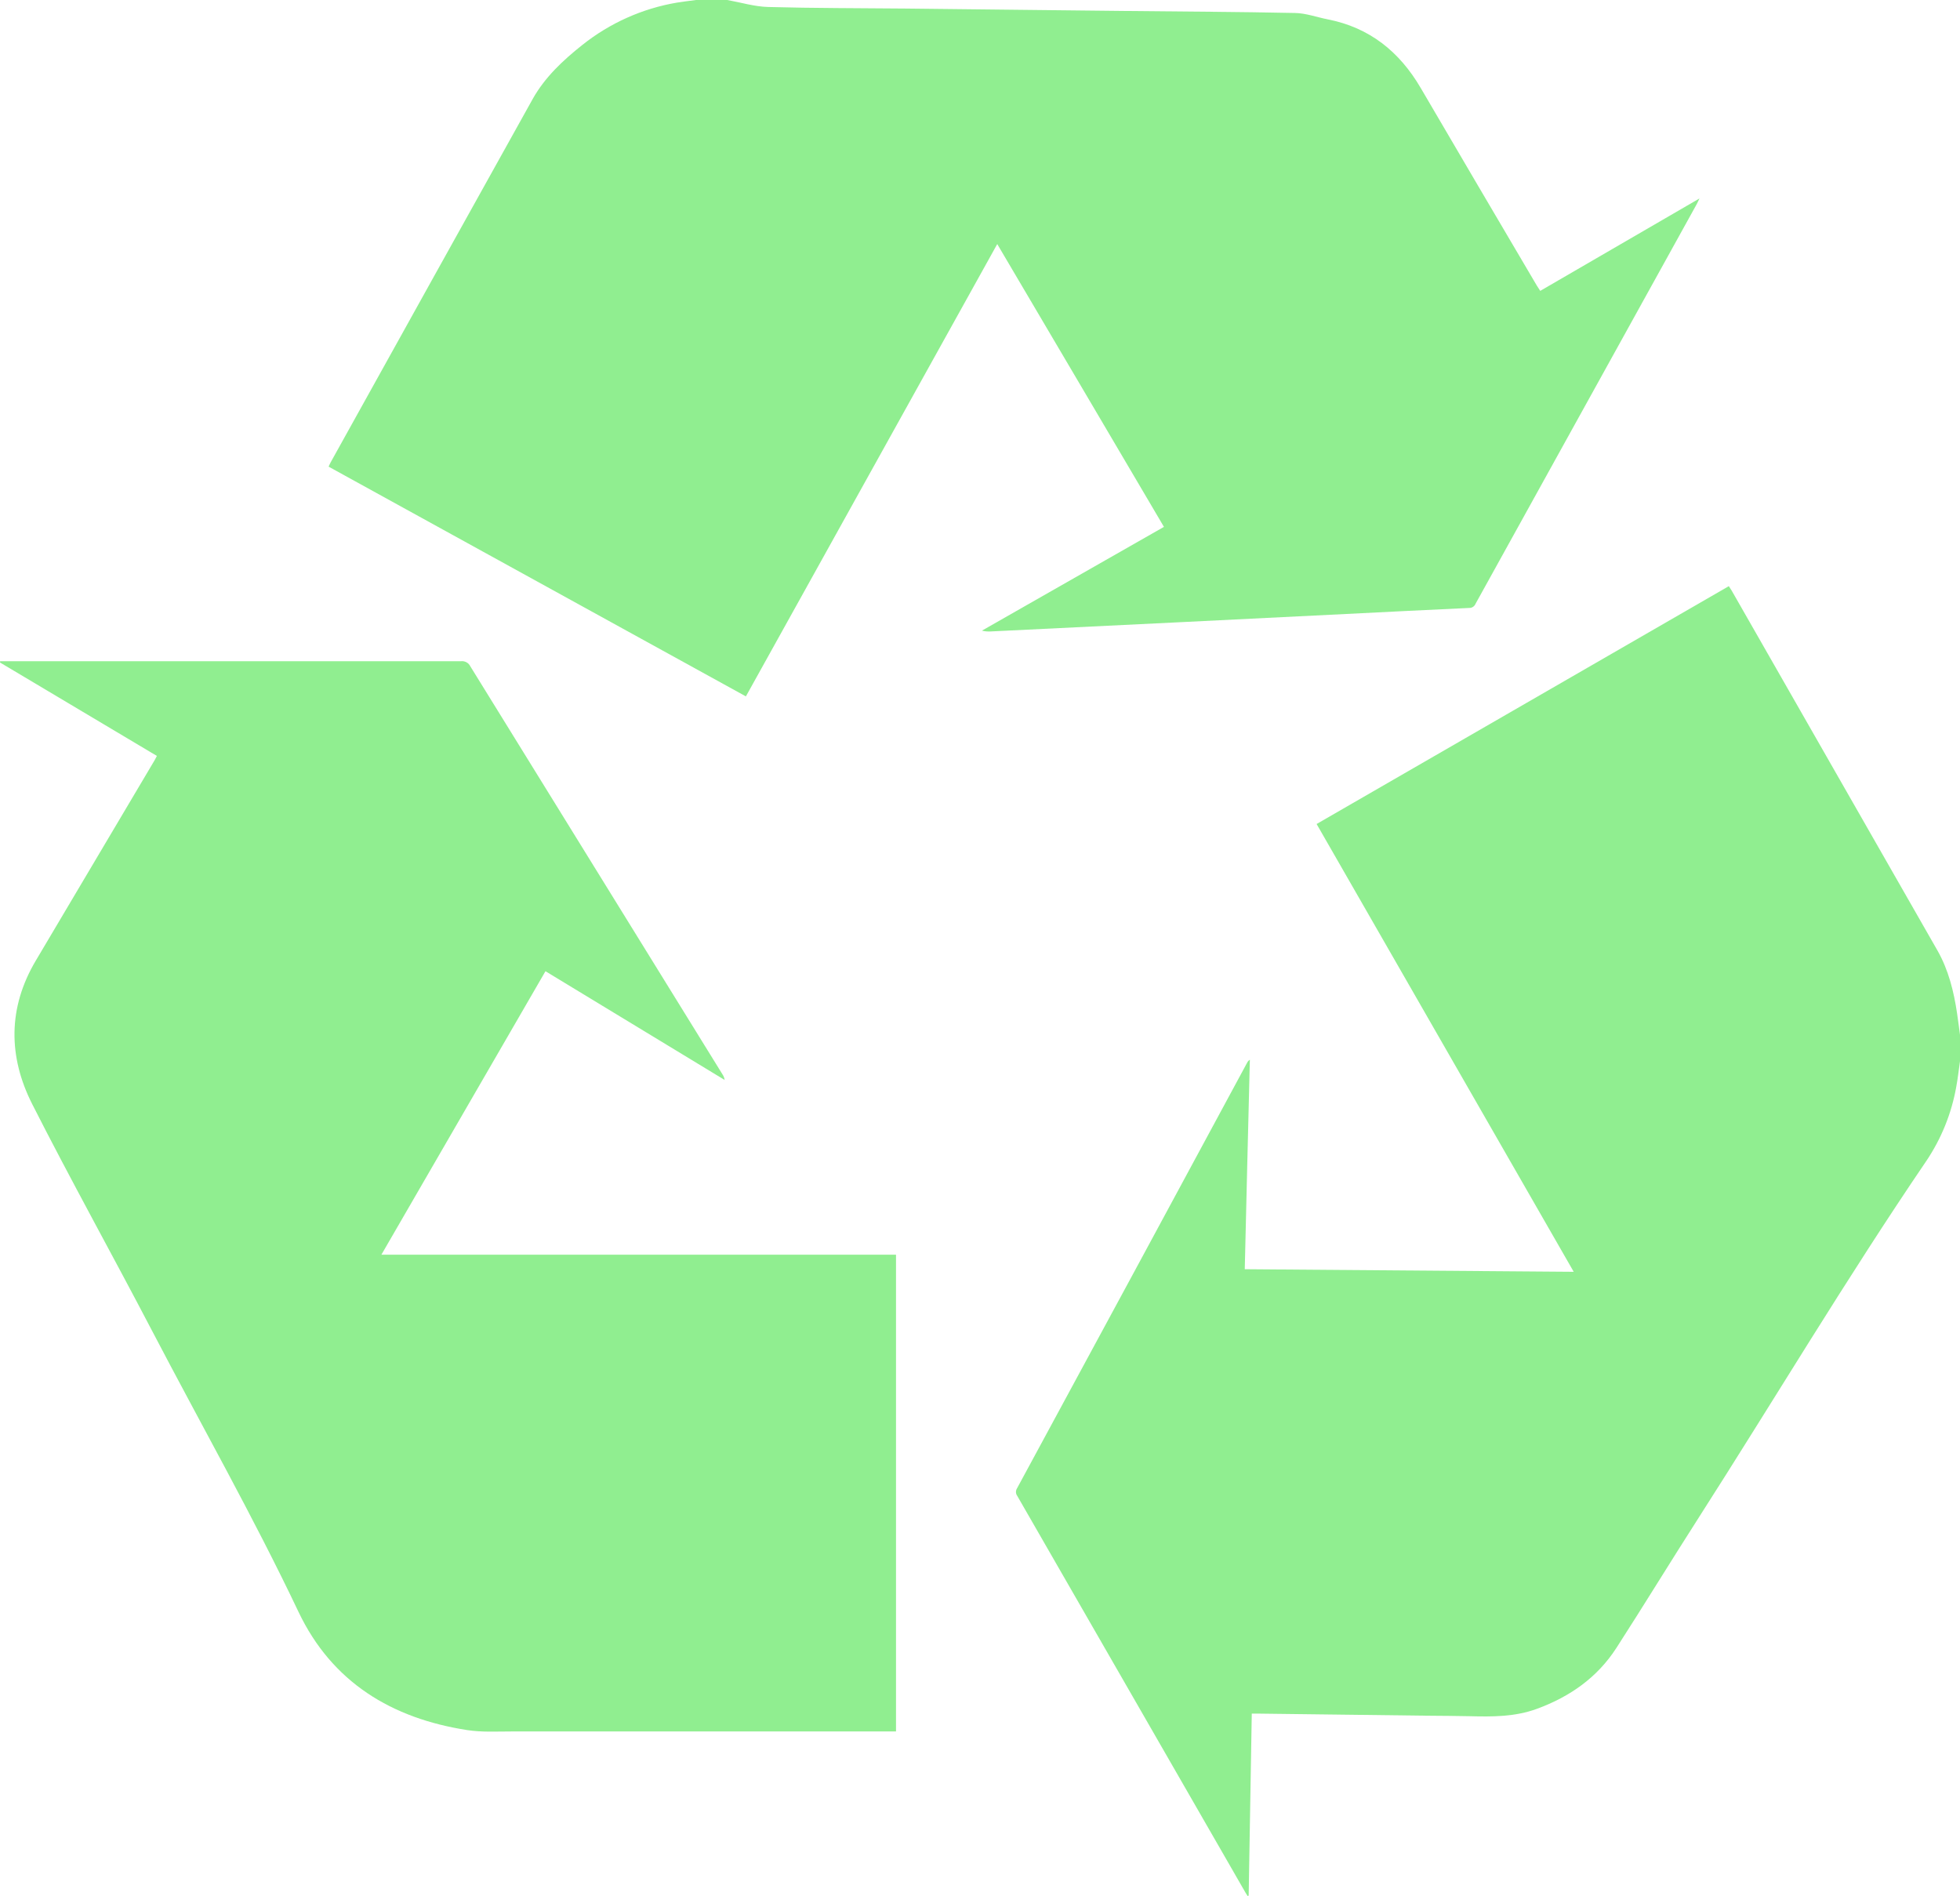
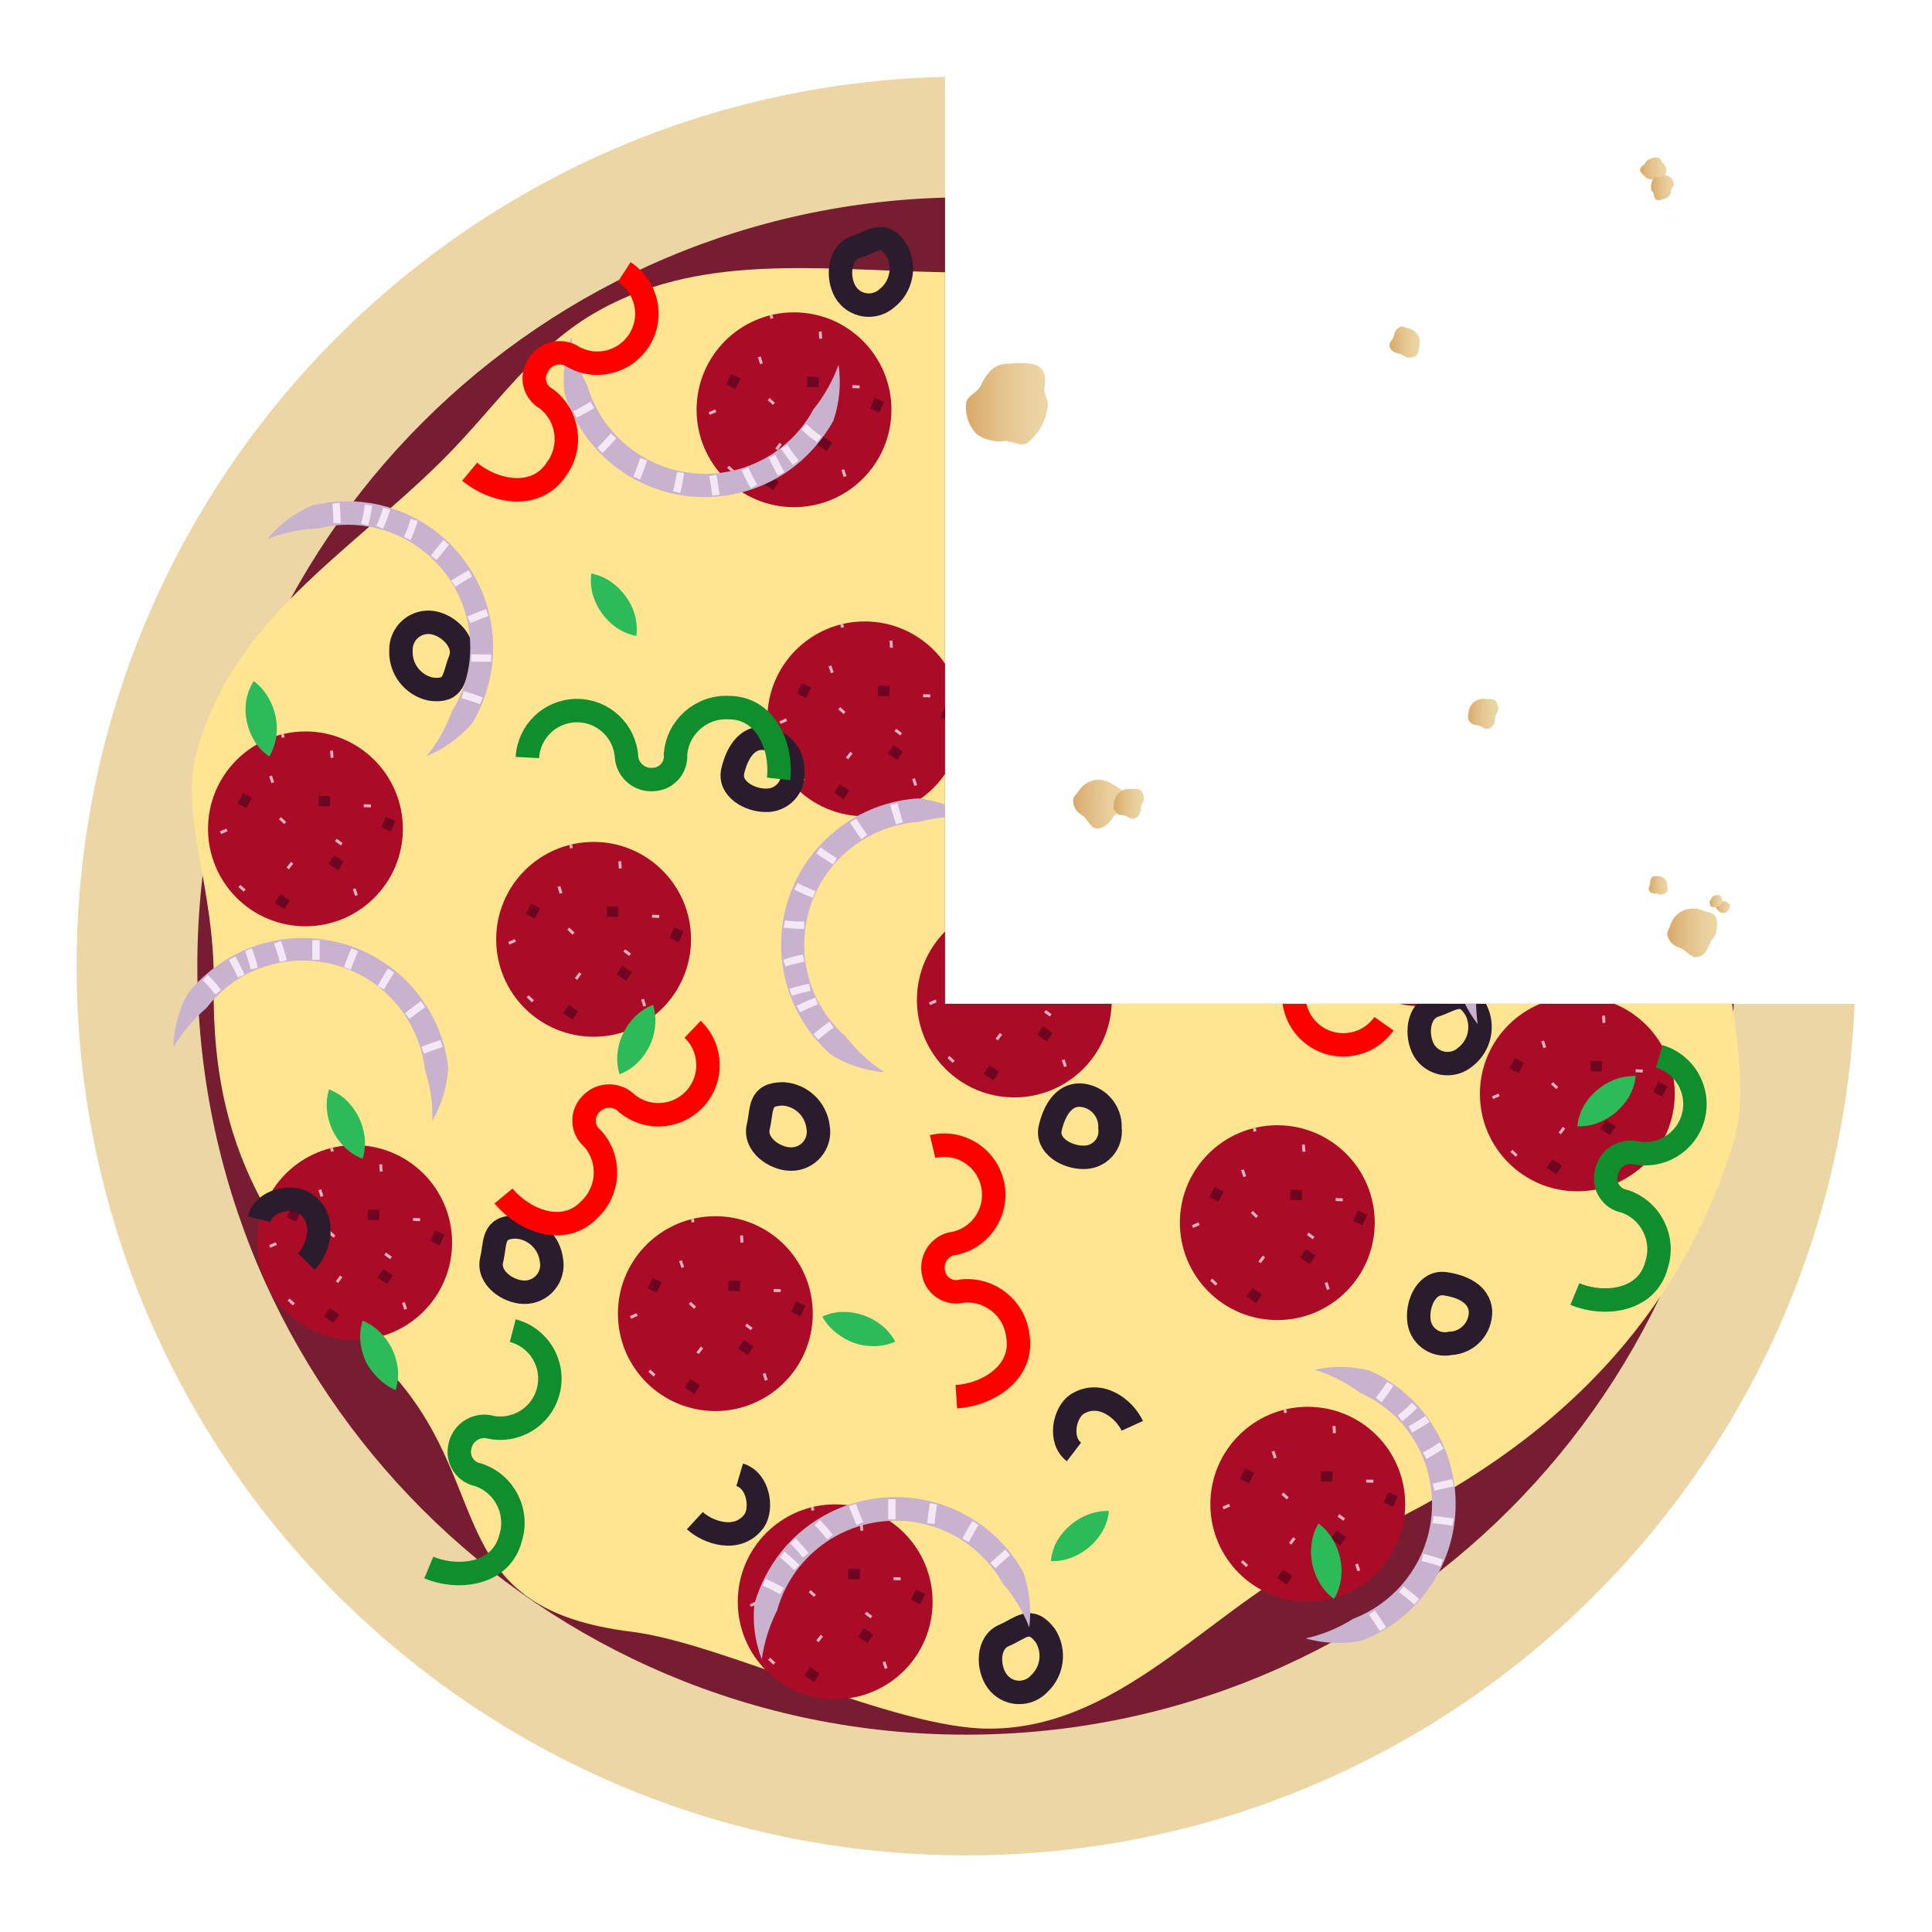
- <svg xmlns="http://www.w3.org/2000/svg" viewBox="0 0 561.44 542.98">
+ <svg xmlns="http://www.w3.org/2000/svg" xmlns:xlink="http://www.w3.org/1999/xlink" viewBox="0 0 131.88 131.88">
  <defs>
-     <style>.cls-1{fill:#90ee90;}</style>
+     <style>.cls-1,.cls-10,.cls-12,.cls-13,.cls-14,.cls-7,.cls-8{fill:none;}.cls-2{clip-path:url(#clip-path);}.cls-3{fill:#edd6a6;}.cls-4{fill:#771d31;}.cls-5{fill:#ffe592;}.cls-6{fill:#aa0c27;}.cls-7{stroke:#e5b1bd;stroke-width:0.2px;}.cls-10,.cls-12,.cls-13,.cls-14,.cls-7,.cls-8{stroke-miterlimit:10;}.cls-8{stroke:#6d0520;stroke-width:0.7px;}.cls-9{fill:#2dba58;}.cls-10{stroke:#2b1c2d;stroke-width:1.6px;}.cls-11{fill:#c9b2ce;}.cls-12{stroke:#f4e8f7;stroke-width:0.5px;}.cls-13{stroke:red;}.cls-13,.cls-14{stroke-width:1.6px;}.cls-14{stroke:#108e2e;}.cls-15{fill:url(#linear-gradient);}.cls-16{fill:url(#linear-gradient-2);}.cls-17{fill:url(#linear-gradient-3);}.cls-18{fill:url(#linear-gradient-4);}.cls-19{fill:url(#linear-gradient-5);}.cls-20{fill:url(#linear-gradient-6);}.cls-21{fill:url(#linear-gradient-7);}.cls-22{fill:url(#linear-gradient-8);}.cls-23{fill:url(#linear-gradient-9);}.cls-24{fill:url(#linear-gradient-10);}.cls-25{fill:url(#linear-gradient-11);}</style>
+     <clipPath id="clip-path">
+       <polygon class="cls-1" points="139.91 68.52 64.51 68.52 64.51 1.23 -7.43 0 -7.43 142.44 139.63 142.44 139.91 68.52" />
+     </clipPath>
+     <linearGradient id="linear-gradient" x1="65.94" y1="27.54" x2="71.53" y2="27.54" gradientUnits="userSpaceOnUse">
+       <stop offset="0" stop-color="#d8a96a" />
+       <stop offset="0" stop-color="#d8a96a" />
+       <stop offset="0.42" stop-color="#e4c28b" />
+       <stop offset="0.77" stop-color="#ead19f" />
+       <stop offset="1" stop-color="#edd6a6" />
+     </linearGradient>
+     <linearGradient id="linear-gradient-2" x1="113.65" y1="10.97" x2="112.39" y2="12.26" gradientTransform="translate(183.06 100.85) rotate(-134.03)" xlink:href="#linear-gradient" />
+     <linearGradient id="linear-gradient-3" x1="112.54" y1="11.66" x2="111.06" y2="11.2" gradientTransform="translate(223.61 -9.63) rotate(162.66)" xlink:href="#linear-gradient" />
+     <linearGradient id="linear-gradient-4" x1="74.05" y1="56.49" x2="76.9" y2="54.4" gradientTransform="translate(46.7 -34.38) rotate(36.11)" xlink:href="#linear-gradient" />
+     <linearGradient id="linear-gradient-5" x1="111.8" y1="39.37" x2="114.97" y2="38.07" gradientTransform="translate(25.37 -15.19) rotate(22.34)" xlink:href="#linear-gradient" />
+     <linearGradient id="linear-gradient-6" x1="110" y1="37.22" x2="109.99" y2="35.93" gradientTransform="translate(150.7 -49.22) rotate(90.48)" xlink:href="#linear-gradient" />
+     <linearGradient id="linear-gradient-7" x1="111.03" y1="32.47" x2="111.74" y2="31.79" gradientTransform="translate(59.51 -38.39) rotate(43.83)" xlink:href="#linear-gradient" />
+     <linearGradient id="linear-gradient-8" x1="110.31" y1="32.1" x2="111.16" y2="32.19" gradientTransform="translate(3.6 41.32) rotate(-6.12)" xlink:href="#linear-gradient" />
+     <linearGradient id="linear-gradient-9" x1="75.85" y1="53.49" x2="77.87" y2="53.22" gradientTransform="translate(7.93 -8.22) rotate(7.62)" xlink:href="#linear-gradient" />
+     <linearGradient id="linear-gradient-10" x1="80.32" y1="34.35" x2="79.83" y2="32.36" gradientTransform="translate(147.56 -46.32) rotate(103.95)" xlink:href="#linear-gradient" />
+     <linearGradient id="linear-gradient-11" x1="99" y1="44.2" x2="101.03" y2="43.92" gradientTransform="translate(7.93 -8.22) rotate(7.62)" xlink:href="#linear-gradient" />
  </defs>
-   <g id="Layer_2" data-name="Layer 2">
-     <g id="Layer_1-2" data-name="Layer 1">
-       <path class="cls-1" d="M561.44,303.94c-.35,2.45-.62,4.9-1.07,7.32a55.34,55.34,0,0,1-8.57,21.24C529,366,508.25,400.84,486.38,435c-7.87,12.28-15.47,24.73-23.38,37-5.46,8.46-13.32,13.95-22.73,17.41-6.28,2.31-12.73,2.29-19.24,2.12-4-.1-7.95-.09-11.92-.14l-48.54-.6h-2c-.3,17.43-.59,34.77-.89,52.11l-.3.14c-.23-.37-.47-.74-.69-1.12q-32.64-56.75-65.3-113.49a1.9,1.9,0,0,1-.07-2.15q33-60.9,65.87-121.82a2.21,2.21,0,0,1,.83-.95c-.49,19.95-1,39.9-1.46,60l94.23.74L377.14,236l118.08-68.12c.29.46.57.85.81,1.26Q525.52,220.71,555,272.26c3.14,5.52,4.66,11.67,5.6,17.94.33,2.19.59,4.4.89,6.59Z" />
-       <path class="cls-1" d="M208.33,0c3.89.7,7.76,1.89,11.67,2,13.2.36,26.41.32,39.61.45,11.66.11,23.33.26,35,.39l27.55.3c16.28.17,32.56.24,48.84.58,3.11.06,6.2,1.21,9.31,1.82,12,2.35,20.57,9.26,26.65,19.65q16.57,28.31,33.24,56.57c.28.47.58.92,1,1.55l45.61-26.47c-.36.74-.53,1.16-.75,1.56q-31.71,57.27-63.4,114.54a1.9,1.9,0,0,1-1.8,1.18c-11.8.54-23.59,1.14-35.38,1.73l-47,2.33-54.7,2.67a8.3,8.3,0,0,1-2.51-.23l52.14-29.72c-15.93-27-31.79-54-47.75-81l-72,129.55L94.13,133.65c.2-.43.36-.82.56-1.19Q123.61,80.38,152.6,28.33c3.47-6.19,8.68-11.08,14.24-15.48a59.44,59.44,0,0,1,27-12.09c1.84-.31,3.7-.51,5.55-.76Z" />
-       <path class="cls-1" d="M.05,189.37H1.63q65.25,0,130.51,0a2.62,2.62,0,0,1,2.58,1.46q36.09,58.44,72.22,116.85a3.9,3.9,0,0,1,.64,1.63l-51.33-31.15-47,81.19H256.66V495.9h-1.87q-54.15,0-108.31,0c-4.21,0-8.49.25-12.62-.39-21.63-3.34-38.75-13.68-48.36-33.87C72.5,434.29,57.59,408,43.59,381.2c-11.34-21.71-23.27-43.11-34.35-64.95-6.9-13.6-7-27.6,1-41.1l34.08-57.47c.2-.34.36-.69.62-1.18L0,189.74Z" />
+   <g id="bbase">
+     <g class="cls-2">
+       <circle class="cls-3" cx="65.94" cy="65.94" r="60.71" />
+       <circle class="cls-4" cx="65.94" cy="65.94" r="52.47" />
+       <path class="cls-5" d="M116.73,58.69c0,4.34,3.25,14,1.58,19.35-4.32,13.9-14.61,22.23-27,27.53C83.19,109,76.94,118,67.52,118c-6.52,0-18.27-5.86-24.37-6.61-12.84-1.58-9.4-9.58-16.1-17.3-7.6-8.76-12.64-14.38-12.46-26.88.09-6.52-2.29-11.46-1.22-15.63,2.37-9.24,10.4-13.74,16.94-20.28,3.5-3.5,6.2-7.69,10.57-10.1C48.37,17,57,18.6,66.12,18.6c5.89,0,12.76-3.52,18-1.73,5.84,2,8.59,13.11,13.3,16.89,4.86,3.89,9.86,1.77,13.66,6.42C117,47.3,116.73,48.83,116.73,58.69Z" />
+       <circle class="cls-6" cx="54.2" cy="27.97" r="6.65" />
+       <line class="cls-7" x1="51.83" y1="24.36" x2="51.98" y2="24.83" />
+       <line class="cls-7" x1="58.68" y1="26.41" x2="58.18" y2="26.39" />
+       <line class="cls-8" x1="55.89" y1="26.09" x2="55.1" y2="26.06" />
+       <line class="cls-8" x1="50.24" y1="25.69" x2="49.88" y2="26.39" />
+       <line class="cls-8" x1="52.31" y1="32.72" x2="52.96" y2="33.17" />
+       <line class="cls-8" x1="55.96" y1="30.06" x2="56.62" y2="30.51" />
+       <line class="cls-8" x1="59.7" y1="28.01" x2="60.03" y2="27.29" />
+       <line class="cls-7" x1="53" y1="30.68" x2="53.29" y2="30.28" />
+       <line class="cls-7" x1="52.83" y1="27.57" x2="52.47" y2="27.24" />
+       <line class="cls-7" x1="50.06" y1="32.19" x2="49.7" y2="31.86" />
+       <line class="cls-7" x1="48.41" y1="28.23" x2="48.86" y2="28.04" />
+       <line class="cls-7" x1="57.69" y1="32.53" x2="57.53" y2="32.06" />
+       <line class="cls-7" x1="56.69" y1="29.02" x2="56.29" y2="28.73" />
+       <line class="cls-7" x1="56.02" y1="23.12" x2="55.99" y2="22.63" />
+       <line class="cls-7" x1="52.69" y1="21.75" x2="52.63" y2="21.51" />
+       <circle class="cls-6" cx="59.03" cy="49.07" r="6.65" />
+       <line class="cls-7" x1="56.65" y1="45.45" x2="56.81" y2="45.92" />
+       <line class="cls-7" x1="63.5" y1="47.5" x2="63.01" y2="47.49" />
+       <line class="cls-8" x1="60.71" y1="47.19" x2="59.92" y2="47.16" />
+       <line class="cls-8" x1="55.06" y1="46.78" x2="54.71" y2="47.49" />
+       <line class="cls-8" x1="57.13" y1="53.82" x2="57.78" y2="54.26" />
+       <line class="cls-8" x1="60.79" y1="51.15" x2="61.44" y2="51.6" />
+       <line class="cls-8" x1="64.53" y1="49.1" x2="64.85" y2="48.38" />
+       <line class="cls-7" x1="57.82" y1="51.77" x2="58.12" y2="51.38" />
+       <line class="cls-7" x1="57.65" y1="48.67" x2="57.29" y2="48.34" />
+       <line class="cls-7" x1="54.88" y1="53.29" x2="54.52" y2="52.96" />
+       <line class="cls-7" x1="53.24" y1="49.33" x2="53.69" y2="49.13" />
+       <line class="cls-7" x1="62.51" y1="53.62" x2="62.36" y2="53.15" />
+       <line class="cls-7" x1="61.51" y1="50.12" x2="61.12" y2="49.83" />
+       <line class="cls-7" x1="60.85" y1="44.22" x2="60.82" y2="43.73" />
+       <line class="cls-7" x1="57.51" y1="42.84" x2="57.46" y2="42.6" />
+       <circle class="cls-6" cx="75.89" cy="23.12" r="6.65" />
+       <line class="cls-7" x1="73.51" y1="19.51" x2="73.67" y2="19.98" />
+       <line class="cls-7" x1="80.36" y1="21.56" x2="79.87" y2="21.54" />
+       <line class="cls-8" x1="77.58" y1="21.25" x2="76.79" y2="21.22" />
+       <line class="cls-8" x1="71.93" y1="20.84" x2="71.57" y2="21.54" />
+       <line class="cls-8" x1="73.99" y1="27.88" x2="74.65" y2="28.32" />
+       <line class="cls-8" x1="77.65" y1="25.21" x2="78.31" y2="25.66" />
+       <line class="cls-8" x1="81.39" y1="23.16" x2="81.72" y2="22.44" />
+       <line class="cls-7" x1="74.69" y1="25.83" x2="74.98" y2="25.44" />
+       <line class="cls-7" x1="74.52" y1="22.73" x2="74.16" y2="22.4" />
+       <line class="cls-7" x1="71.75" y1="27.35" x2="71.39" y2="27.02" />
+       <line class="cls-7" x1="70.1" y1="23.39" x2="70.55" y2="23.19" />
+       <line class="cls-7" x1="79.38" y1="27.68" x2="79.22" y2="27.21" />
+       <line class="cls-7" x1="78.38" y1="24.17" x2="77.98" y2="23.89" />
+       <line class="cls-7" x1="77.71" y1="18.28" x2="77.68" y2="17.79" />
+       <line class="cls-7" x1="74.38" y1="16.9" x2="74.32" y2="16.66" />
+       <circle class="cls-6" cx="98.17" cy="44.17" r="6.65" />
+       <line class="cls-7" x1="95.79" y1="40.56" x2="95.95" y2="41.02" />
+       <line class="cls-7" x1="102.64" y1="42.61" x2="102.15" y2="42.59" />
+       <line class="cls-8" x1="99.86" y1="42.29" x2="99.07" y2="42.26" />
+       <line class="cls-8" x1="94.21" y1="41.88" x2="93.85" y2="42.59" />
+       <line class="cls-8" x1="96.27" y1="48.92" x2="96.93" y2="49.37" />
+       <line class="cls-8" x1="99.93" y1="46.26" x2="100.59" y2="46.7" />
+       <line class="cls-8" x1="103.67" y1="44.21" x2="104" y2="43.49" />
+       <line class="cls-7" x1="96.97" y1="46.87" x2="97.26" y2="46.48" />
+       <line class="cls-7" x1="96.8" y1="43.77" x2="96.44" y2="43.44" />
+       <line class="cls-7" x1="94.03" y1="48.39" x2="93.67" y2="48.06" />
+       <line class="cls-7" x1="92.38" y1="44.43" x2="92.83" y2="44.24" />
+       <line class="cls-7" x1="101.66" y1="48.72" x2="101.5" y2="48.26" />
+       <line class="cls-7" x1="100.66" y1="45.22" x2="100.26" y2="44.93" />
+       <line class="cls-7" x1="99.99" y1="39.32" x2="99.96" y2="38.83" />
+       <line class="cls-7" x1="96.66" y1="37.95" x2="96.6" y2="37.71" />
+       <circle class="cls-6" cx="96.97" cy="62.03" r="6.65" />
+       <line class="cls-7" x1="94.59" y1="58.42" x2="94.75" y2="58.89" />
+       <line class="cls-7" x1="101.44" y1="60.47" x2="100.95" y2="60.45" />
+       <line class="cls-8" x1="98.65" y1="60.15" x2="97.86" y2="60.13" />
+       <line class="cls-8" x1="93" y1="59.75" x2="92.65" y2="60.45" />
+       <line class="cls-8" x1="95.07" y1="66.79" x2="95.72" y2="67.23" />
+       <line class="cls-8" x1="98.73" y1="64.12" x2="99.38" y2="64.57" />
+       <line class="cls-8" x1="102.47" y1="62.07" x2="102.79" y2="61.35" />
+       <line class="cls-7" x1="95.76" y1="64.74" x2="96.06" y2="64.34" />
+       <line class="cls-7" x1="95.59" y1="61.64" x2="95.23" y2="61.3" />
+       <line class="cls-7" x1="92.82" y1="66.26" x2="92.46" y2="65.92" />
+       <line class="cls-7" x1="91.18" y1="62.3" x2="91.63" y2="62.1" />
+       <line class="cls-7" x1="100.45" y1="66.59" x2="100.3" y2="66.12" />
+       <line class="cls-7" x1="99.45" y1="63.08" x2="99.05" y2="62.79" />
+       <line class="cls-7" x1="98.79" y1="57.19" x2="98.75" y2="56.7" />
+       <line class="cls-7" x1="95.45" y1="55.81" x2="95.4" y2="55.57" />
+       <circle class="cls-6" cx="107.67" cy="74.67" r="6.65" />
+       <line class="cls-7" x1="105.3" y1="71.06" x2="105.45" y2="71.52" />
+       <line class="cls-7" x1="112.14" y1="73.11" x2="111.65" y2="73.09" />
+       <line class="cls-8" x1="109.36" y1="72.79" x2="108.57" y2="72.76" />
+       <line class="cls-8" x1="103.71" y1="72.38" x2="103.35" y2="73.09" />
+       <line class="cls-8" x1="105.77" y1="79.42" x2="106.43" y2="79.87" />
+       <line class="cls-8" x1="109.43" y1="76.76" x2="110.09" y2="77.2" />
+       <line class="cls-8" x1="113.17" y1="74.71" x2="113.5" y2="73.99" />
+       <line class="cls-7" x1="106.47" y1="77.37" x2="106.76" y2="76.98" />
+       <line class="cls-7" x1="106.3" y1="74.27" x2="105.94" y2="73.94" />
+       <line class="cls-7" x1="103.53" y1="78.89" x2="103.17" y2="78.56" />
+       <line class="cls-7" x1="101.88" y1="74.93" x2="102.33" y2="74.74" />
+       <line class="cls-7" x1="111.16" y1="79.22" x2="111" y2="78.76" />
+       <line class="cls-7" x1="110.16" y1="75.72" x2="109.76" y2="75.43" />
+       <line class="cls-7" x1="109.49" y1="69.82" x2="109.46" y2="69.33" />
+       <line class="cls-7" x1="106.16" y1="68.45" x2="106.1" y2="68.21" />
+       <circle class="cls-6" cx="87.19" cy="83.46" r="6.65" />
+       <line class="cls-7" x1="84.81" y1="79.85" x2="84.97" y2="80.32" />
+       <line class="cls-7" x1="91.66" y1="81.9" x2="91.17" y2="81.88" />
+       <line class="cls-8" x1="88.87" y1="81.58" x2="88.08" y2="81.55" />
+       <line class="cls-8" x1="83.22" y1="81.18" x2="82.87" y2="81.88" />
+       <line class="cls-8" x1="85.29" y1="88.21" x2="85.94" y2="88.66" />
+       <line class="cls-8" x1="88.95" y1="85.55" x2="89.6" y2="86" />
+       <line class="cls-8" x1="92.69" y1="83.5" x2="93.01" y2="82.78" />
+       <line class="cls-7" x1="85.98" y1="86.17" x2="86.28" y2="85.77" />
+       <line class="cls-7" x1="85.81" y1="83.07" x2="85.45" y2="82.73" />
+       <line class="cls-7" x1="83.04" y1="87.69" x2="82.68" y2="87.35" />
+       <line class="cls-7" x1="81.4" y1="83.73" x2="81.85" y2="83.53" />
+       <line class="cls-7" x1="90.67" y1="88.02" x2="90.52" y2="87.55" />
+       <line class="cls-7" x1="89.67" y1="84.51" x2="89.27" y2="84.22" />
+       <line class="cls-7" x1="89.01" y1="78.62" x2="88.97" y2="78.13" />
+       <line class="cls-7" x1="85.67" y1="77.24" x2="85.62" y2="77" />
+       <circle class="cls-6" cx="89.27" cy="102.68" r="6.65" />
+       <line class="cls-7" x1="86.9" y1="99.06" x2="87.05" y2="99.53" />
+       <line class="cls-7" x1="93.75" y1="101.11" x2="93.26" y2="101.1" />
+       <line class="cls-8" x1="90.96" y1="100.8" x2="90.17" y2="100.77" />
+       <line class="cls-8" x1="85.31" y1="100.39" x2="84.95" y2="101.1" />
+       <line class="cls-8" x1="87.38" y1="107.43" x2="88.03" y2="107.87" />
+       <line class="cls-8" x1="91.03" y1="104.76" x2="91.69" y2="105.21" />
+       <line class="cls-8" x1="94.77" y1="102.71" x2="95.1" y2="101.99" />
+       <line class="cls-7" x1="88.07" y1="105.38" x2="88.36" y2="104.99" />
+       <line class="cls-7" x1="87.9" y1="102.28" x2="87.54" y2="101.95" />
+       <line class="cls-7" x1="85.13" y1="106.9" x2="84.77" y2="106.57" />
+       <line class="cls-7" x1="83.48" y1="102.94" x2="83.93" y2="102.74" />
+       <line class="cls-7" x1="92.76" y1="107.23" x2="92.6" y2="106.76" />
+       <line class="cls-7" x1="91.76" y1="103.73" x2="91.36" y2="103.44" />
+       <line class="cls-7" x1="91.09" y1="97.83" x2="91.06" y2="97.34" />
+       <line class="cls-7" x1="87.76" y1="96.45" x2="87.7" y2="96.21" />
+       <circle class="cls-6" cx="48.83" cy="89.67" r="6.65" />
+       <line class="cls-7" x1="46.45" y1="86.06" x2="46.61" y2="86.52" />
+       <line class="cls-7" x1="53.3" y1="88.1" x2="52.81" y2="88.09" />
+       <line class="cls-8" x1="50.51" y1="87.79" x2="49.72" y2="87.76" />
+       <line class="cls-8" x1="44.86" y1="87.38" x2="44.51" y2="88.09" />
+       <line class="cls-8" x1="46.93" y1="94.42" x2="47.58" y2="94.86" />
+       <line class="cls-8" x1="50.59" y1="91.75" x2="51.24" y2="92.2" />
+       <line class="cls-8" x1="54.33" y1="89.7" x2="54.65" y2="88.98" />
+       <line class="cls-7" x1="47.62" y1="92.37" x2="47.92" y2="91.98" />
+       <line class="cls-7" x1="47.45" y1="89.27" x2="47.09" y2="88.94" />
+       <line class="cls-7" x1="44.68" y1="93.89" x2="44.32" y2="93.56" />
+       <line class="cls-7" x1="43.04" y1="89.93" x2="43.49" y2="89.73" />
+       <line class="cls-7" x1="52.31" y1="94.22" x2="52.16" y2="93.75" />
+       <line class="cls-7" x1="51.31" y1="90.72" x2="50.92" y2="90.43" />
+       <line class="cls-7" x1="50.65" y1="84.82" x2="50.62" y2="84.33" />
+       <line class="cls-7" x1="47.31" y1="83.44" x2="47.26" y2="83.2" />
+       <circle class="cls-6" cx="57.01" cy="109.34" r="6.65" />
+       <line class="cls-7" x1="54.63" y1="105.73" x2="54.79" y2="106.19" />
+       <line class="cls-7" x1="61.48" y1="107.77" x2="60.99" y2="107.76" />
+       <line class="cls-8" x1="58.69" y1="107.46" x2="57.9" y2="107.43" />
+       <line class="cls-8" x1="53.04" y1="107.05" x2="52.69" y2="107.76" />
+       <line class="cls-8" x1="55.11" y1="114.09" x2="55.76" y2="114.53" />
+       <line class="cls-8" x1="58.77" y1="111.43" x2="59.42" y2="111.87" />
+       <line class="cls-8" x1="62.51" y1="109.37" x2="62.83" y2="108.65" />
+       <line class="cls-7" x1="55.8" y1="112.04" x2="56.1" y2="111.65" />
+       <line class="cls-7" x1="55.63" y1="108.94" x2="55.27" y2="108.61" />
+       <line class="cls-7" x1="52.86" y1="113.56" x2="52.5" y2="113.23" />
+       <line class="cls-7" x1="51.22" y1="109.6" x2="51.67" y2="109.4" />
+       <line class="cls-7" x1="60.49" y1="113.89" x2="60.34" y2="113.43" />
+       <line class="cls-7" x1="59.49" y1="110.39" x2="59.09" y2="110.1" />
+       <line class="cls-7" x1="58.83" y1="104.49" x2="58.79" y2="104" />
+       <line class="cls-7" x1="55.49" y1="103.11" x2="55.44" y2="102.87" />
+       <circle class="cls-6" cx="24.21" cy="84.82" r="6.65" />
+       <line class="cls-7" x1="21.83" y1="81.21" x2="21.98" y2="81.67" />
+       <line class="cls-7" x1="28.68" y1="83.26" x2="28.19" y2="83.24" />
+       <line class="cls-8" x1="25.89" y1="82.94" x2="25.1" y2="82.91" />
+       <line class="cls-8" x1="20.24" y1="82.53" x2="19.88" y2="83.24" />
+       <line class="cls-8" x1="22.31" y1="89.57" x2="22.96" y2="90.02" />
+       <line class="cls-8" x1="25.96" y1="86.91" x2="26.62" y2="87.35" />
+       <line class="cls-8" x1="29.7" y1="84.86" x2="30.03" y2="84.14" />
+       <line class="cls-7" x1="23" y1="87.52" x2="23.29" y2="87.13" />
+       <line class="cls-7" x1="22.83" y1="84.42" x2="22.47" y2="84.09" />
+       <line class="cls-7" x1="20.06" y1="89.04" x2="19.7" y2="88.71" />
+       <line class="cls-7" x1="18.41" y1="85.08" x2="18.86" y2="84.89" />
+       <line class="cls-7" x1="27.69" y1="89.37" x2="27.54" y2="88.91" />
+       <line class="cls-7" x1="26.69" y1="85.87" x2="26.29" y2="85.58" />
+       <line class="cls-7" x1="26.02" y1="79.97" x2="25.99" y2="79.48" />
+       <line class="cls-7" x1="22.69" y1="78.6" x2="22.63" y2="78.36" />
+       <circle class="cls-6" cx="40.52" cy="64.12" r="6.65" />
+       <line class="cls-7" x1="38.15" y1="60.51" x2="38.3" y2="60.98" />
+       <line class="cls-7" x1="45" y1="62.56" x2="44.51" y2="62.54" />
+       <line class="cls-8" x1="42.21" y1="62.24" x2="41.42" y2="62.22" />
+       <line class="cls-8" x1="36.56" y1="61.84" x2="36.2" y2="62.54" />
+       <line class="cls-8" x1="38.63" y1="68.87" x2="39.28" y2="69.32" />
+       <line class="cls-8" x1="42.28" y1="66.21" x2="42.94" y2="66.66" />
+       <line class="cls-8" x1="46.02" y1="64.16" x2="46.35" y2="63.44" />
+       <line class="cls-7" x1="39.32" y1="66.83" x2="39.61" y2="66.43" />
+       <line class="cls-7" x1="39.15" y1="63.73" x2="38.79" y2="63.39" />
+       <line class="cls-7" x1="36.38" y1="68.35" x2="36.02" y2="68.01" />
+       <line class="cls-7" x1="34.73" y1="64.39" x2="35.18" y2="64.19" />
+       <line class="cls-7" x1="44.01" y1="68.68" x2="43.86" y2="68.21" />
+       <line class="cls-7" x1="43.01" y1="65.17" x2="42.61" y2="64.88" />
+       <line class="cls-7" x1="42.34" y1="59.28" x2="42.31" y2="58.79" />
+       <line class="cls-7" x1="39.01" y1="57.9" x2="38.95" y2="57.66" />
+       <circle class="cls-6" cx="20.85" cy="56.58" r="6.65" />
+       <line class="cls-7" x1="18.47" y1="52.97" x2="18.62" y2="53.43" />
+       <line class="cls-7" x1="25.32" y1="55.01" x2="24.83" y2="55" />
+       <line class="cls-8" x1="22.53" y1="54.7" x2="21.74" y2="54.67" />
+       <line class="cls-8" x1="16.88" y1="54.29" x2="16.52" y2="55" />
+       <line class="cls-8" x1="18.95" y1="61.33" x2="19.6" y2="61.77" />
+       <line class="cls-8" x1="22.61" y1="58.67" x2="23.26" y2="59.11" />
+       <line class="cls-8" x1="26.35" y1="56.61" x2="26.67" y2="55.89" />
+       <line class="cls-7" x1="19.64" y1="59.28" x2="19.94" y2="58.89" />
+       <line class="cls-7" x1="19.47" y1="56.18" x2="19.11" y2="55.85" />
+       <line class="cls-7" x1="16.7" y1="60.8" x2="16.34" y2="60.47" />
+       <line class="cls-7" x1="15.05" y1="56.84" x2="15.5" y2="56.65" />
+       <line class="cls-7" x1="24.33" y1="61.13" x2="24.18" y2="60.67" />
+       <line class="cls-7" x1="23.33" y1="57.63" x2="22.93" y2="57.34" />
+       <line class="cls-7" x1="22.67" y1="51.73" x2="22.63" y2="51.24" />
+       <line class="cls-7" x1="19.33" y1="50.35" x2="19.28" y2="50.11" />
+       <circle class="cls-6" cx="69.24" cy="68.26" r="6.65" />
+       <line class="cls-7" x1="66.86" y1="64.64" x2="67.02" y2="65.11" />
+       <line class="cls-7" x1="73.71" y1="66.69" x2="73.22" y2="66.68" />
+       <line class="cls-8" x1="70.93" y1="66.38" x2="70.14" y2="66.35" />
+       <line class="cls-8" x1="65.28" y1="65.97" x2="64.92" y2="66.68" />
+       <line class="cls-8" x1="67.34" y1="73.01" x2="68" y2="73.45" />
+       <line class="cls-8" x1="71" y1="70.34" x2="71.65" y2="70.79" />
+       <line class="cls-8" x1="74.74" y1="68.29" x2="75.07" y2="67.57" />
+       <line class="cls-7" x1="68.04" y1="70.96" x2="68.33" y2="70.57" />
+       <line class="cls-7" x1="67.87" y1="67.86" x2="67.51" y2="67.53" />
+       <line class="cls-7" x1="65.1" y1="72.48" x2="64.74" y2="72.15" />
+       <line class="cls-7" x1="63.45" y1="68.52" x2="63.9" y2="68.32" />
+       <line class="cls-7" x1="72.73" y1="72.81" x2="72.57" y2="72.34" />
+       <line class="cls-7" x1="71.72" y1="69.31" x2="71.33" y2="69.02" />
+       <line class="cls-7" x1="71.06" y1="63.41" x2="71.03" y2="62.92" />
+       <line class="cls-7" x1="67.73" y1="62.03" x2="67.67" y2="61.79" />
+       <path class="cls-9" d="M40.36,39.15a3.45,3.45,0,0,1,1.41.61,4.19,4.19,0,0,1,.94.94,4,4,0,0,1,.6,1.19,3.68,3.68,0,0,1,.13,1.52,3.52,3.52,0,0,1-1.41-.6,4,4,0,0,1-.94-.94,4.22,4.22,0,0,1-.6-1.2A3.68,3.68,0,0,1,40.36,39.15Z" />
+       <path class="cls-9" d="M74.56,47.34a3.54,3.54,0,0,1-.48,1.46,4.44,4.44,0,0,1-.85,1,4.11,4.11,0,0,1-1.14.7,3.46,3.46,0,0,1-1.51.27,3.69,3.69,0,0,1,.48-1.46,4.27,4.27,0,0,1,.86-1,4.21,4.21,0,0,1,1.13-.7A3.84,3.84,0,0,1,74.56,47.34Z" />
+       <path class="cls-9" d="M75.7,103.14a3.55,3.55,0,0,1-.48,1.45,4.05,4.05,0,0,1-.85,1,3.89,3.89,0,0,1-1.14.7,3.44,3.44,0,0,1-1.5.27,3.49,3.49,0,0,1,.47-1.45,4.32,4.32,0,0,1,.86-1,4.18,4.18,0,0,1,1.13-.69A3.52,3.52,0,0,1,75.7,103.14Z" />
+       <path class="cls-9" d="M90,104a3.61,3.61,0,0,1,1,1.12,4.19,4.19,0,0,1,.48,1.24,3.93,3.93,0,0,1,.07,1.33,3.56,3.56,0,0,1-.49,1.45,3.43,3.43,0,0,1-1-1.12,4.19,4.19,0,0,1-.48-1.24,3.94,3.94,0,0,1-.06-1.33A3.42,3.42,0,0,1,90,104Z" />
+       <path class="cls-9" d="M17.32,46.49a3.64,3.64,0,0,1,1,1.13,4.09,4.09,0,0,1,.48,1.24,3.92,3.92,0,0,1,.07,1.33,3.61,3.61,0,0,1-.49,1.45,3.53,3.53,0,0,1-1.05-1.12,4.25,4.25,0,0,1-.48-1.25,3.94,3.94,0,0,1-.06-1.33A3.47,3.47,0,0,1,17.32,46.49Z" />
+       <path class="cls-9" d="M111.65,73.45a3.54,3.54,0,0,1-.48,1.46,4.44,4.44,0,0,1-.85,1,4.11,4.11,0,0,1-1.14.7,3.46,3.46,0,0,1-1.51.27,3.54,3.54,0,0,1,.48-1.46,3.89,3.89,0,0,1,.86-1,4.06,4.06,0,0,1,1.13-.7A3.84,3.84,0,0,1,111.65,73.45Z" />
+       <path class="cls-9" d="M24.75,90.15A3.56,3.56,0,0,1,26,91a4,4,0,0,1,.77,1.09,4.22,4.22,0,0,1,.38,1.28A3.48,3.48,0,0,1,27,94.89,3.72,3.72,0,0,1,25.75,94,4,4,0,0,1,25,93a4.14,4.14,0,0,1-.38-1.28A3.59,3.59,0,0,1,24.75,90.15Z" />
+       <path class="cls-9" d="M22.46,74.36a3.61,3.61,0,0,1,1.28.84,4.2,4.2,0,0,1,.76,1.09,4,4,0,0,1,.38,1.28,3.61,3.61,0,0,1-.13,1.53,3.53,3.53,0,0,1-1.28-.85,4,4,0,0,1-1.14-2.37A3.56,3.56,0,0,1,22.46,74.36Z" />
+       <path class="cls-9" d="M44.58,68.59a3.6,3.6,0,0,1,.13,1.53,3.94,3.94,0,0,1-.37,1.28,4,4,0,0,1-.77,1.09,3.52,3.52,0,0,1-1.28.84,3.6,3.6,0,0,1-.13-1.53,3.83,3.83,0,0,1,.38-1.27,4,4,0,0,1,.76-1.09A3.62,3.62,0,0,1,44.58,68.59Z" />
+       <path class="cls-9" d="M56.13,89.87a3.46,3.46,0,0,1,1.49-.32,4.11,4.11,0,0,1,1.32.23,4.16,4.16,0,0,1,1.17.63,3.54,3.54,0,0,1,1,1.17,3.48,3.48,0,0,1-1.5.31,4,4,0,0,1-1.31-.22A4.12,4.12,0,0,1,57.11,91,3.47,3.47,0,0,1,56.13,89.87Z" />
+       <path class="cls-9" d="M80.2,20.91a3.48,3.48,0,0,1,1.5-.31,4.07,4.07,0,0,1,2.49.85,3.54,3.54,0,0,1,1,1.17,3.66,3.66,0,0,1-1.5.32,4.34,4.34,0,0,1-1.31-.23,4.08,4.08,0,0,1-1.18-.63A3.65,3.65,0,0,1,80.2,20.91Z" />
+       <path class="cls-10" d="M54.11,52.63a1.79,1.79,0,0,1-1.84,2c-1.13,0-2.53-.8-2.25-2s.92-2.24,2-2.24A2.16,2.16,0,0,1,54.11,52.63Z" />
+       <path class="cls-10" d="M75.77,77a1.78,1.78,0,0,1-1.83,2c-1.13,0-2.53-.8-2.25-2s.91-2.25,2-2.25A2.15,2.15,0,0,1,75.77,77Z" />
+       <path class="cls-10" d="M99,91.7a1.78,1.78,0,0,1-2.15-1.65c-.1-1.13.57-2.59,1.79-2.42s2.32.72,2.42,1.84A2.15,2.15,0,0,1,99,91.7Z" />
+       <path class="cls-10" d="M37.64,86a1.86,1.86,0,0,1-1.84,2.21c-1.13,0-2.53-1-2.24-2.21s0-2.25,1.71-2.25A2.59,2.59,0,0,1,37.64,86Z" />
+       <path class="cls-10" d="M70.94,114.93a1.86,1.86,0,0,1-2.87-.17c-.67-.91-.68-2.64.46-3.12s1.78-1.36,2.82,0A2.59,2.59,0,0,1,70.94,114.93Z" />
+       <path class="cls-10" d="M55.84,76.91A1.86,1.86,0,0,1,54,79.12c-1.13,0-2.53-1-2.24-2.21s0-2.24,1.71-2.24A2.57,2.57,0,0,1,55.84,76.91Z" />
+       <path class="cls-10" d="M27.37,44.4a1.87,1.87,0,0,1,2.16-1.9c1.12.18,2.34,1.39,1.88,2.54s-.32,2.22-2,2A2.58,2.58,0,0,1,27.37,44.4Z" />
+       <path class="cls-10" d="M60.54,20.36a1.86,1.86,0,0,1-2.84-.45c-.58-1-.43-2.69.75-3.06s1.9-1.19,2.8.32A2.58,2.58,0,0,1,60.54,20.36Z" />
+       <path class="cls-10" d="M100.05,72.13a1.87,1.87,0,0,1-2.85-.44c-.57-1-.43-2.69.75-3.06s1.91-1.19,2.8.31A2.58,2.58,0,0,1,100.05,72.13Z" />
+       <path class="cls-10" d="M113,44c.33,1.29-1.14,2.52-2.18,2.44-1.91-.16-2.34-2.29-2.06-3.49" />
+       <path class="cls-10" d="M73.31,99.11c-1.06-.81-.65-2.69.21-3.26,1.61-1,3.26.36,3.77,1.48" />
+       <path class="cls-10" d="M78.74,52.61a2.2,2.2,0,0,1-3.19-.71c-.8-1.74.84-3.16,2-3.5" />
+       <path class="cls-10" d="M50.49,100.67c1.28.38,1.57,2.28,1,3.13-1.12,1.55-3.17.82-4.06,0" />
+       <path class="cls-10" d="M17.69,83.22c.32-1.29,2.21-1.67,3.08-1.1,1.6,1,1,3.13.14,4" />
+       <path class="cls-11" d="M72.1,30.47a8.19,8.19,0,0,1,3.22-2.06,10.44,10.44,0,0,1,3.9.14,10,10,0,0,1,7.47,12,10.19,10.19,0,0,1-1.61,3.55,8.39,8.39,0,0,1-3.27,2,10.23,10.23,0,0,0,2-2.92,8.51,8.51,0,0,0,1.35-3,8.39,8.39,0,0,0-6.27-10.07,8,8,0,0,0-3.27-.1A10.73,10.73,0,0,0,72.1,30.47Z" />
+       <path class="cls-12" d="M81.62,31.17a11.54,11.54,0,0,0,.57-1.24" />
+       <path class="cls-12" d="M79.8,30.22A10.8,10.8,0,0,0,80.38,29" />
+       <path class="cls-12" d="M78.79,30a13.36,13.36,0,0,0,.37-1.32" />
+       <path class="cls-12" d="M76.89,29.76a12.26,12.26,0,0,0,0-1.37" />
+       <path class="cls-12" d="M83.32,32.61s.56-.63.94-1" />
+       <path class="cls-12" d="M84.51,34.47s.75-.4,1.23-.61" />
+       <path class="cls-12" d="M85.35,37s.8-.27,1.3-.4" />
+       <path class="cls-12" d="M85.35,39.63s.85,0,1.36.12" />
+       <path class="cls-12" d="M84.57,42.06s.79.31,1.26.53" />
+       <path class="cls-11" d="M100.87,69.91a8,8,0,0,1-1.56-3.49,10.29,10.29,0,0,1,.7-3.84A10,10,0,0,1,113,57a10.17,10.17,0,0,1,3.28,2.12,8.31,8.31,0,0,1,1.48,3.52,10.16,10.16,0,0,0-2.6-2.37,8.4,8.4,0,0,0-13.64,2.94,8.24,8.24,0,0,0-.58,3.22A10.6,10.6,0,0,0,100.87,69.91Z" />
+       <path class="cls-12" d="M103,60.6a10.83,10.83,0,0,0-1.14-.75" />
+       <path class="cls-12" d="M101.75,62.25a10.83,10.83,0,0,0-1.14-.75" />
+       <path class="cls-12" d="M101.37,63.22s-.72-.37-1.24-.56" />
+       <path class="cls-12" d="M100.86,65.06a10.45,10.45,0,0,0-1.34-.23" />
+       <path class="cls-12" d="M104.64,59.13s-.54-.65-.85-1.08" />
+       <path class="cls-12" d="M106.65,58.22s-.28-.8-.42-1.3" />
+       <path class="cls-12" d="M109.29,57.76s-.15-.83-.21-1.34" />
+       <path class="cls-12" d="M111.88,58.15s.17-.83.32-1.33" />
+       <path class="cls-12" d="M114.17,59.28s.42-.73.71-1.17" />
+       <path class="cls-11" d="M89.73,93.5a8,8,0,0,1,3.82.08A10,10,0,0,1,92.94,112a8.3,8.3,0,0,1-3.82-.16,10.17,10.17,0,0,0,3.25-1.34A8.39,8.39,0,0,0,95.55,97a8.14,8.14,0,0,0-2.67-1.9A10.41,10.41,0,0,0,89.73,93.5Z" />
+       <path class="cls-12" d="M97.25,99.37a10.84,10.84,0,0,0,1.16-.71" />
+       <path class="cls-12" d="M96.27,97.57a11.65,11.65,0,0,0,1.17-.71" />
+       <path class="cls-12" d="M95.56,96.82a10.36,10.36,0,0,0,1-.89" />
+       <path class="cls-12" d="M94.11,95.57a11.89,11.89,0,0,0,.79-1.12" />
+       <path class="cls-12" d="M97.86,101.52s.82-.21,1.33-.3" />
+       <path class="cls-12" d="M97.82,103.73s.84.08,1.36.17" />
+       <path class="cls-12" d="M97.1,106.31s.82.21,1.31.38" />
+       <path class="cls-12" d="M95.65,108.48s.67.51,1.06.86" />
+       <path class="cls-12" d="M93.65,110.07s.48.69.75,1.14" />
+       <path class="cls-11" d="M52,113.26a8,8,0,0,1-.5-3.79A10.33,10.33,0,0,1,53.27,106a10,10,0,0,1,16.57,1.29,8.31,8.31,0,0,1,.42,3.8,10.28,10.28,0,0,0-1.81-3,8.5,8.5,0,0,0-2.13-2.49A8.41,8.41,0,0,0,54.53,107a8.32,8.32,0,0,0-1.48,2.92A10.83,10.83,0,0,0,52,113.26Z" />
+       <path class="cls-12" d="M56.66,104.93a11.39,11.39,0,0,0-.87-1" />
+       <path class="cls-12" d="M55,106.17a12.28,12.28,0,0,0-.88-1" />
+       <path class="cls-12" d="M54.39,107a12.58,12.58,0,0,0-1-.89" />
+       <path class="cls-12" d="M53.38,108.61a12.57,12.57,0,0,0-1.22-.61" />
+       <path class="cls-12" d="M58.69,104s-.33-.77-.5-1.27" />
+       <path class="cls-12" d="M60.88,103.71s0-.85,0-1.37" />
+       <path class="cls-12" d="M63.54,104s.09-.84.18-1.35" />
+       <path class="cls-12" d="M65.91,105.14s.4-.75.68-1.18" />
+       <path class="cls-12" d="M67.78,106.87s.62-.58,1-.91" />
+       <path class="cls-11" d="M60.37,73.19A8.06,8.06,0,0,1,56.73,72a10,10,0,0,1,5.93-17.5,8.34,8.34,0,0,1,3.61,1.27,10.32,10.32,0,0,0-3.51.33,8.4,8.4,0,0,0-7,12.09,8.19,8.19,0,0,0,2,2.59A10.44,10.44,0,0,0,60.37,73.19Z" />
+       <path class="cls-12" d="M54.86,65.4a10.83,10.83,0,0,0-1.32.34" />
+       <path class="cls-12" d="M55.28,67.4a10.37,10.37,0,0,0-1.32.34" />
+       <path class="cls-12" d="M55.75,68.33a10.52,10.52,0,0,0-1.25.55" />
+       <path class="cls-12" d="M56.77,69.94a11.74,11.74,0,0,0-1.08.84" />
+       <path class="cls-12" d="M54.9,63.16s-.85,0-1.36-.09" />
+       <path class="cls-12" d="M55.57,61.06s-.78-.32-1.24-.56" />
+       <path class="cls-12" d="M57,58.8s-.72-.45-1.14-.75" />
+       <path class="cls-12" d="M59,57.14s-.5-.69-.77-1.13" />
+       <path class="cls-12" d="M61.4,56.2s-.26-.81-.38-1.31" />
+       <path class="cls-11" d="M11.83,71.49a8,8,0,0,1,1-3.69,10.16,10.16,0,0,1,3-2.52A10,10,0,0,1,30.6,72.85a8.24,8.24,0,0,1-1.09,3.67A10.08,10.08,0,0,0,29,73a8.39,8.39,0,0,0-12.42-6.37A8.23,8.23,0,0,0,14.1,68.8,10.55,10.55,0,0,0,11.83,71.49Z" />
+       <path class="cls-12" d="M19.34,65.61a11.05,11.05,0,0,0-.4-1.3" />
+       <path class="cls-12" d="M17.36,66.12a11.05,11.05,0,0,0-.4-1.3" />
+       <path class="cls-12" d="M16.46,66.63a11.31,11.31,0,0,0-.62-1.22" />
+       <path class="cls-12" d="M14.9,67.73s-.5-.64-.89-1" />
+       <path class="cls-12" d="M21.57,65.53s0-.84,0-1.36" />
+       <path class="cls-12" d="M23.71,66.1s.29-.79.5-1.27" />
+       <path class="cls-12" d="M26,67.42s.41-.74.69-1.17" />
+       <path class="cls-12" d="M27.8,69.36s.66-.53,1.08-.82" />
+       <path class="cls-12" d="M28.85,71.69s.79-.3,1.29-.46" />
+       <path class="cls-11" d="M18.25,36.79a8.1,8.1,0,0,1,3.06-2.29,10.25,10.25,0,0,1,3.9-.17,10,10,0,0,1,7,15.07,8.41,8.41,0,0,1-3.11,2.23,10.27,10.27,0,0,0,1.74-3.06A8.46,8.46,0,0,0,32,45.49a8.38,8.38,0,0,0-7-9.57,8,8,0,0,0-3.27.15A10.6,10.6,0,0,0,18.25,36.79Z" />
+       <path class="cls-12" d="M27.8,36.77a11.49,11.49,0,0,0,.48-1.28" />
+       <path class="cls-12" d="M25.92,36a11.49,11.49,0,0,0,.48-1.28" />
+       <path class="cls-12" d="M24.89,35.8a11,11,0,0,0,.27-1.33" />
+       <path class="cls-12" d="M23,35.71a10.87,10.87,0,0,0-.07-1.36" />
+       <path class="cls-12" d="M29.61,38.08s.51-.67.85-1.06" />
+       <path class="cls-12" d="M30.94,39.84s.71-.45,1.17-.7" />
+       <path class="cls-12" d="M32,42.31s.77-.33,1.26-.5" />
+       <path class="cls-12" d="M32.16,44.92s.85,0,1.37,0" />
+       <path class="cls-12" d="M31.57,47.41s.81.24,1.29.43" />
+       <path class="cls-11" d="M57.24,24.9a8.18,8.18,0,0,1-.35,3.81,10.46,10.46,0,0,1-2.5,3,10,10,0,0,1-15.87-4.92A8.31,8.31,0,0,1,39,23a10.11,10.11,0,0,0,1.1,3.34,8.39,8.39,0,0,0,13.33,4.13,8.19,8.19,0,0,0,2.09-2.52A10.66,10.66,0,0,0,57.24,24.9Z" />
+       <path class="cls-12" d="M50.85,32a12.79,12.79,0,0,0,.62,1.21" />
+       <path class="cls-12" d="M52.71,31.14a12.79,12.79,0,0,0,.62,1.21" />
+       <path class="cls-12" d="M53.52,30.48a11.54,11.54,0,0,0,.81,1.1" />
+       <path class="cls-12" d="M54.86,29.13a11.5,11.5,0,0,0,1.06.86" />
+       <path class="cls-12" d="M48.66,32.45s.15.83.21,1.35" />
+       <path class="cls-12" d="M46.46,32.25s-.14.83-.27,1.34" />
+       <path class="cls-12" d="M43.94,31.35s-.27.8-.48,1.28" />
+       <path class="cls-12" d="M41.88,29.75s-.56.63-.93,1" />
+       <path class="cls-12" d="M40.43,27.64s-.72.43-1.19.66" />
+       <path class="cls-13" d="M94.47,69.88A3.38,3.38,0,0,1,88.92,66a1.7,1.7,0,0,0-.63-2.27,1.59,1.59,0,0,0-2.23.5,3.47,3.47,0,0,1-4.82.55c-2.1-1.47-1.42-4.32,0-6" />
+       <path class="cls-13" d="M69.41,41.85a3.38,3.38,0,1,1,3.53-5.77,1.69,1.69,0,0,0,2.22-.76,1.56,1.56,0,0,0-.63-2.19,3.48,3.48,0,0,1-.83-4.78c1.34-2.2,4.23-1.69,5.94-.34" />
+       <path class="cls-14" d="M95.34,25.87A3.38,3.38,0,0,1,98.21,32a1.69,1.69,0,0,0-.59,2.27A1.58,1.58,0,0,0,99.8,35a3.46,3.46,0,0,1,4.44,1.94c1.1,2.33-.92,4.45-3,5.14" />
+       <path class="cls-14" d="M36,51.71a3.39,3.39,0,0,1,6.77,0,1.69,1.69,0,0,0,1.81,1.5,1.58,1.58,0,0,0,1.53-1.7,3.47,3.47,0,0,1,3.63-3.21c2.57,0,3.65,2.71,3.41,4.87" />
+       <path class="cls-14" d="M35,90.83a3.38,3.38,0,1,1-1.7,6.55,1.7,1.7,0,0,0-1.91,1.37,1.59,1.59,0,0,0,1.25,1.92A3.46,3.46,0,0,1,34.85,105c-.65,2.49-3.56,2.84-5.58,2" />
+       <path class="cls-14" d="M113.26,72.11a3.39,3.39,0,0,1-1.7,6.56,1.67,1.67,0,0,0-1.9,1.36A1.57,1.57,0,0,0,110.9,82a3.46,3.46,0,0,1,2.18,4.33c-.65,2.49-3.55,2.84-5.58,2" />
+       <path class="cls-13" d="M63.66,78.26a3.39,3.39,0,1,1,1.22,6.66,1.68,1.68,0,0,0-1.15,2,1.57,1.57,0,0,0,1.94,1.21,3.47,3.47,0,0,1,3.8,3c.46,2.53-2,4.07-4.19,4.21" />
+       <path class="cls-13" d="M47.28,70.26a3.38,3.38,0,1,1-4.67,4.9,1.7,1.7,0,0,0-2.33.27,1.58,1.58,0,0,0,.16,2.28,3.47,3.47,0,0,1-.2,4.85c-1.77,1.86-4.48.75-5.87-.92" />
+       <path class="cls-13" d="M42.61,18.57a3.38,3.38,0,1,1-3.67,5.68A1.69,1.69,0,0,0,36.7,25a1.58,1.58,0,0,0,.58,2.21A3.45,3.45,0,0,1,38,32c-1.39,2.16-4.26,1.59-5.94.2" />
    </g>
  </g>
+   <g id="crumbbs">
+     <path class="cls-15" d="M71.53,27.59a3.68,3.68,0,0,1-1.38,2.62c-.46.33-1-.11-1.55-.11a2.68,2.68,0,0,1-1.94-.47,2.65,2.65,0,0,1-.72-2c0-.65.77-.76,1-1.3.39-.81.87-1.46,1.77-1.5,1.2-.05,3-.38,2.57,1.71C71.24,26.86,71.53,27.2,71.53,27.59Z" />
+     <path class="cls-16" d="M112.38,11a1.06,1.06,0,0,1,.81-.24c.16,0,.17.22.28.34a.75.75,0,0,1,.29.49.73.73,0,0,1-.27.55c-.14.13-.31,0-.47.05a.6.6,0,0,1-.66-.07c-.25-.23-.67-.53-.16-.86C112.29,11.22,112.3,11.1,112.38,11Z" />
+     <path class="cls-17" d="M112.73,13a1,1,0,0,1,.16-.83c.09-.13.26-.05.43-.1a.61.61,0,0,1,.93.45c.06.18-.14.27-.17.44a.59.59,0,0,1-.35.56c-.32.12-.78.36-.84-.24C112.88,13.13,112.77,13.06,112.73,13Z" />
+     <path class="cls-18" d="M76,55.76c-.34.47-.6.81-1.15.8-.35,0-.61-.62-.91-.85s-.58-.4-.66-.82,0-.47.34-.87a1.7,1.7,0,0,1,.71-.65,1.65,1.65,0,0,1,1.63.17c.63.42,1.08.39.68,1.59C76.55,55.35,76.12,55.56,76,55.76Z" />
+     <path class="cls-19" d="M116.75,64.33c-.22.54-.39.93-.92,1-.34.08-.75-.46-1.1-.6s-.65-.26-.83-.65-.07-.46.12-.92a1.78,1.78,0,0,1,.54-.81,1.7,1.7,0,0,1,1.62-.22c.71.26,1.15.13,1,1.39C117.2,63.79,116.84,64.11,116.75,64.33Z" />
+     <path class="cls-20" d="M113.11,61c-.24,0-.41,0-.53-.19s.06-.35.06-.5,0-.28.11-.4.16-.1.37-.1a.81.81,0,0,1,.38.08.68.68,0,0,1,.32.58c0,.3.13.44-.36.59C113.38,61.11,113.2,61,113.11,61Z" />
+     <path class="cls-21" d="M117.89,62.22a.32.32,0,0,1-.33.1.47.47,0,0,1-.25-.15.45.45,0,0,1-.19-.27.39.39,0,0,1,.17-.29c.07-.08.15,0,.25-.07a.34.34,0,0,1,.36.06c.15.13.29.14.14.44A.9.9,0,0,1,117.89,62.22Z" />
+     <path class="cls-22" d="M117.56,61.49a.32.32,0,0,1-.14.31.49.49,0,0,1-.27.1.46.46,0,0,1-.33,0c-.1-.07-.1-.18-.12-.31s.08-.14.11-.23a.33.33,0,0,1,.28-.24c.2,0,.3-.13.43.17A1.72,1.72,0,0,1,117.56,61.49Z" />
+     <path class="cls-23" d="M77.89,55.07c0,.36-.09.62-.39.78s-.53-.16-.76-.19-.44,0-.61-.26-.12-.27-.08-.58a1.22,1.22,0,0,1,.2-.57,1.07,1.07,0,0,1,1-.39c.47,0,.72-.11.85.67C78.08,54.67,77.91,54.92,77.89,55.07Z" />
+     <path class="cls-24" d="M95.6,24.17c-.35-.09-.61-.16-.73-.47s.22-.51.27-.74.1-.42.32-.57.28-.09.59,0a1.17,1.17,0,0,1,.55.26,1,1,0,0,1,.28,1c-.09.45,0,.72-.76.77C96,24.4,95.75,24.21,95.6,24.17Z" />
+     <path class="cls-25" d="M102.07,48.93c0,.36-.09.62-.39.78s-.52-.16-.76-.19-.43-.05-.6-.26-.12-.27-.08-.58a1.09,1.09,0,0,1,.2-.57,1,1,0,0,1,1-.39c.47,0,.71-.11.85.67C102.26,48.53,102.09,48.78,102.07,48.93Z" />
+   </g>
</svg>
